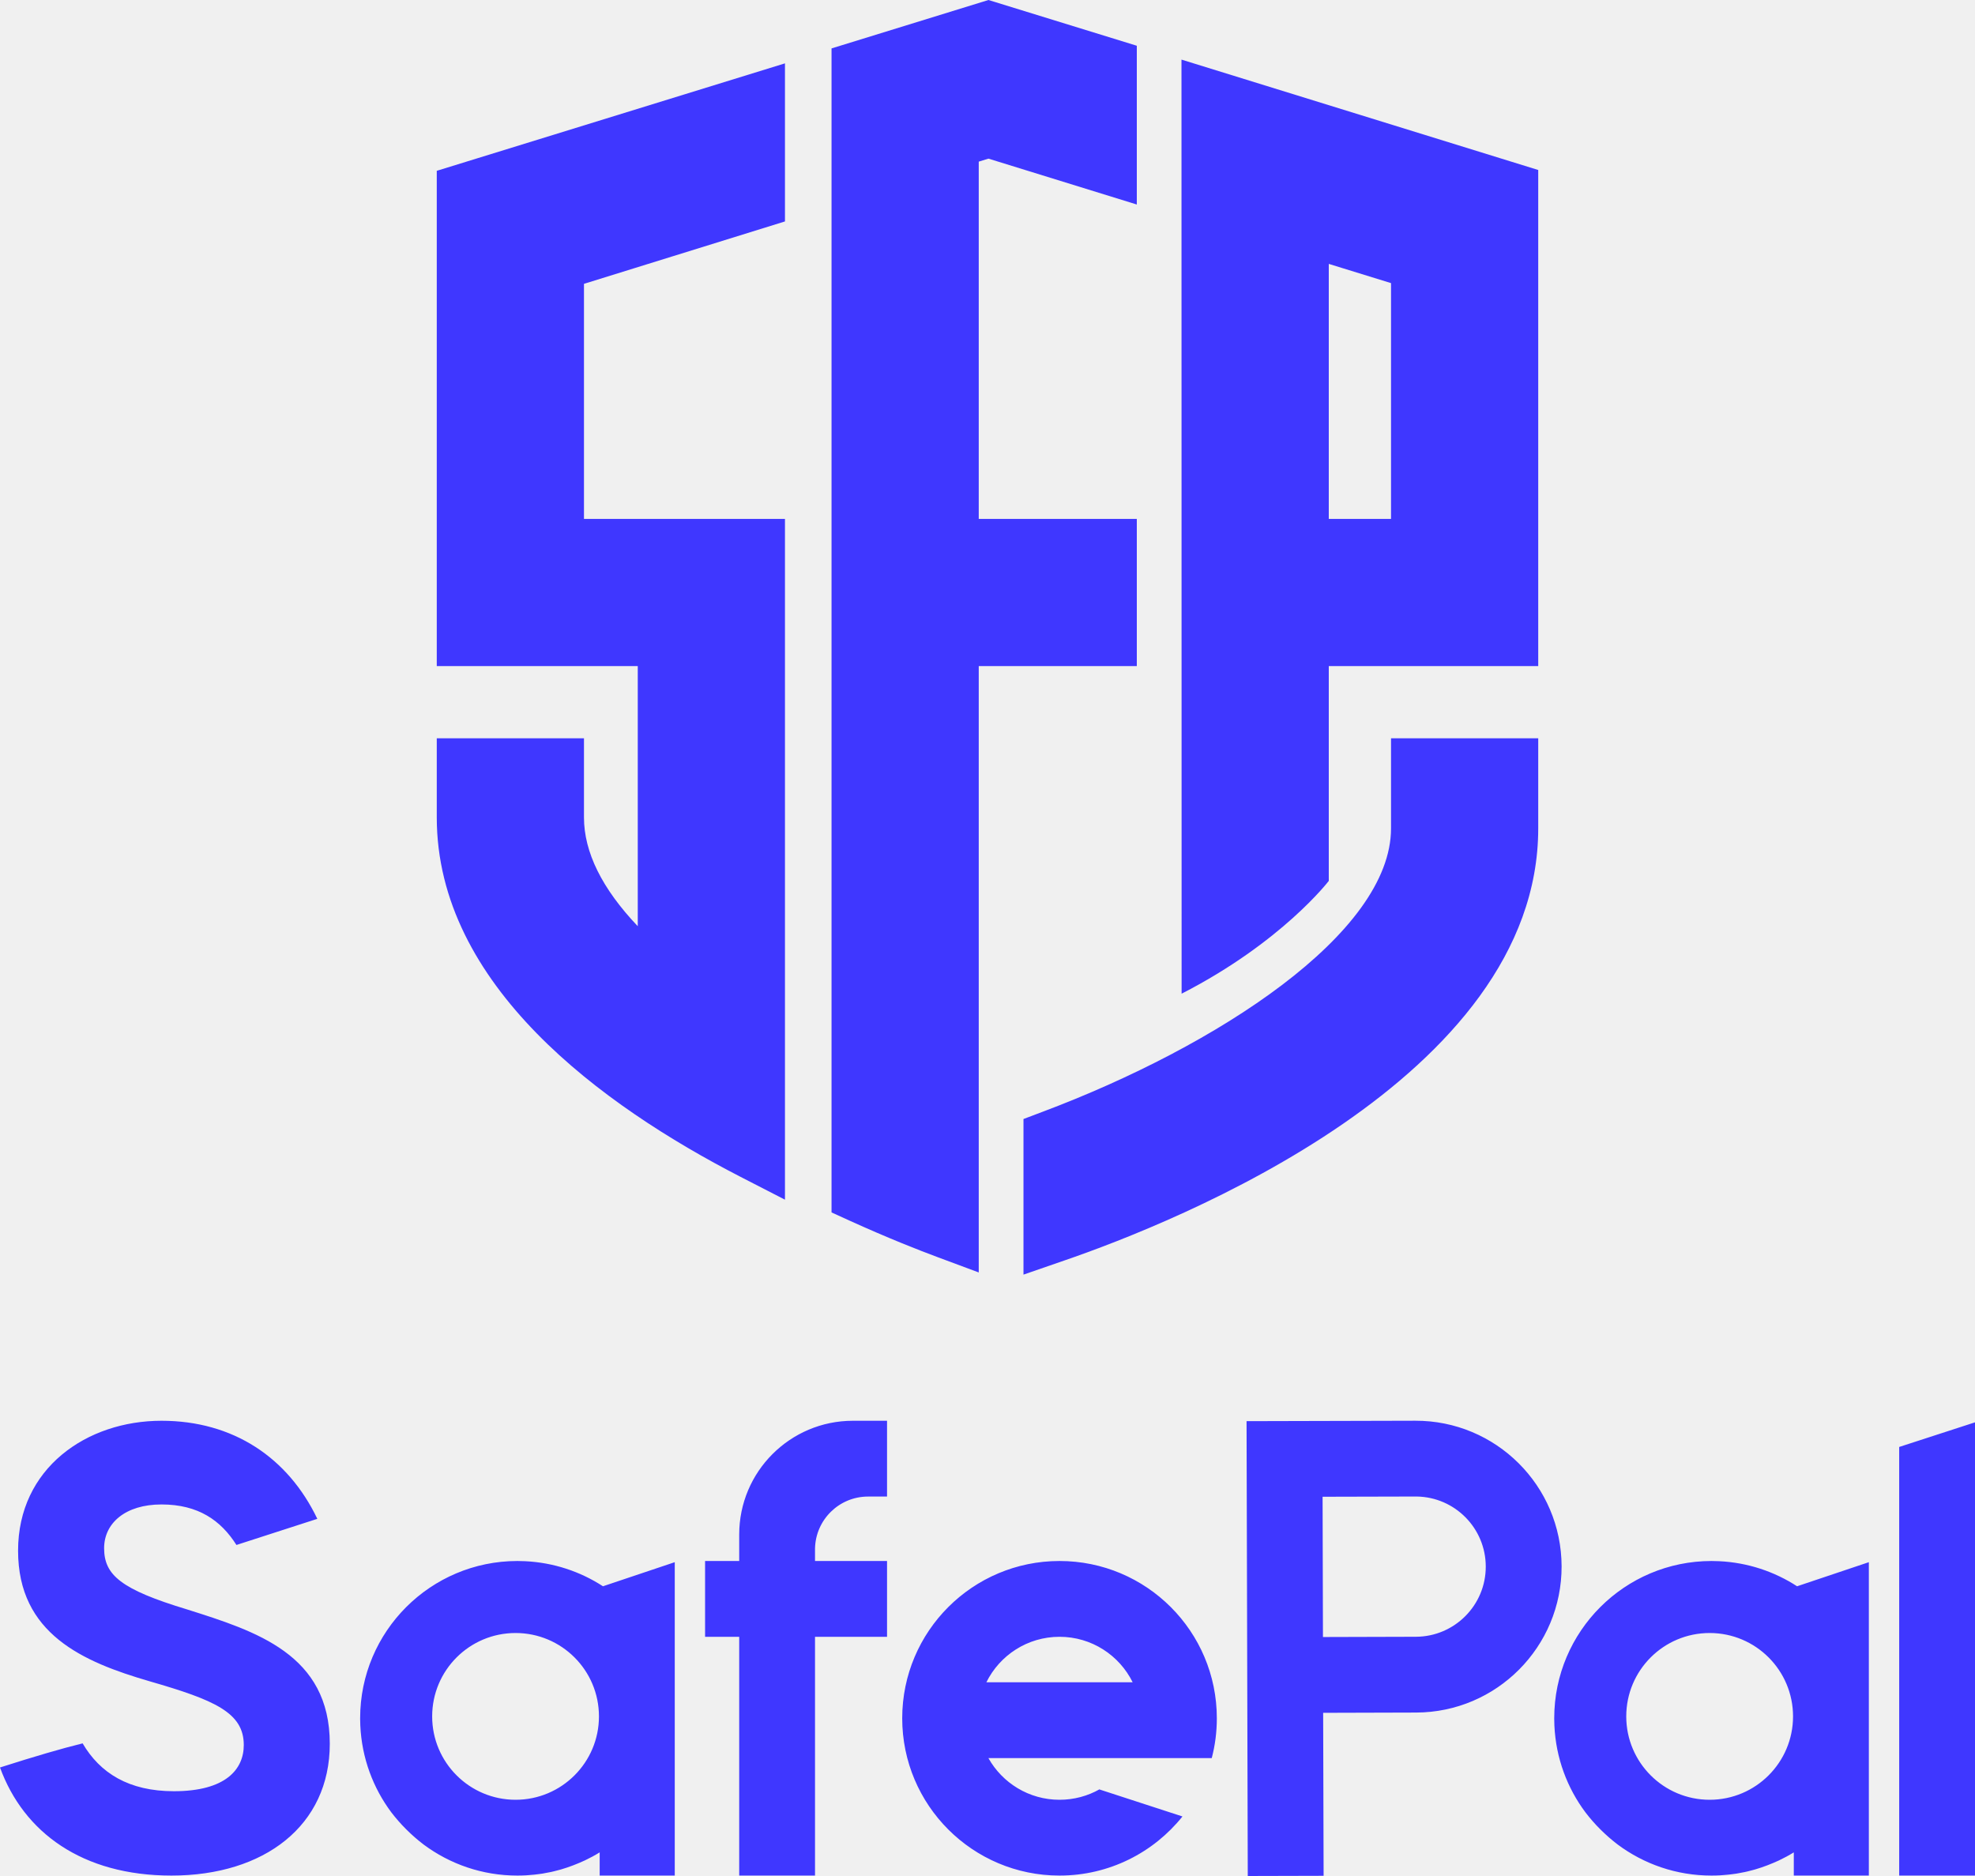
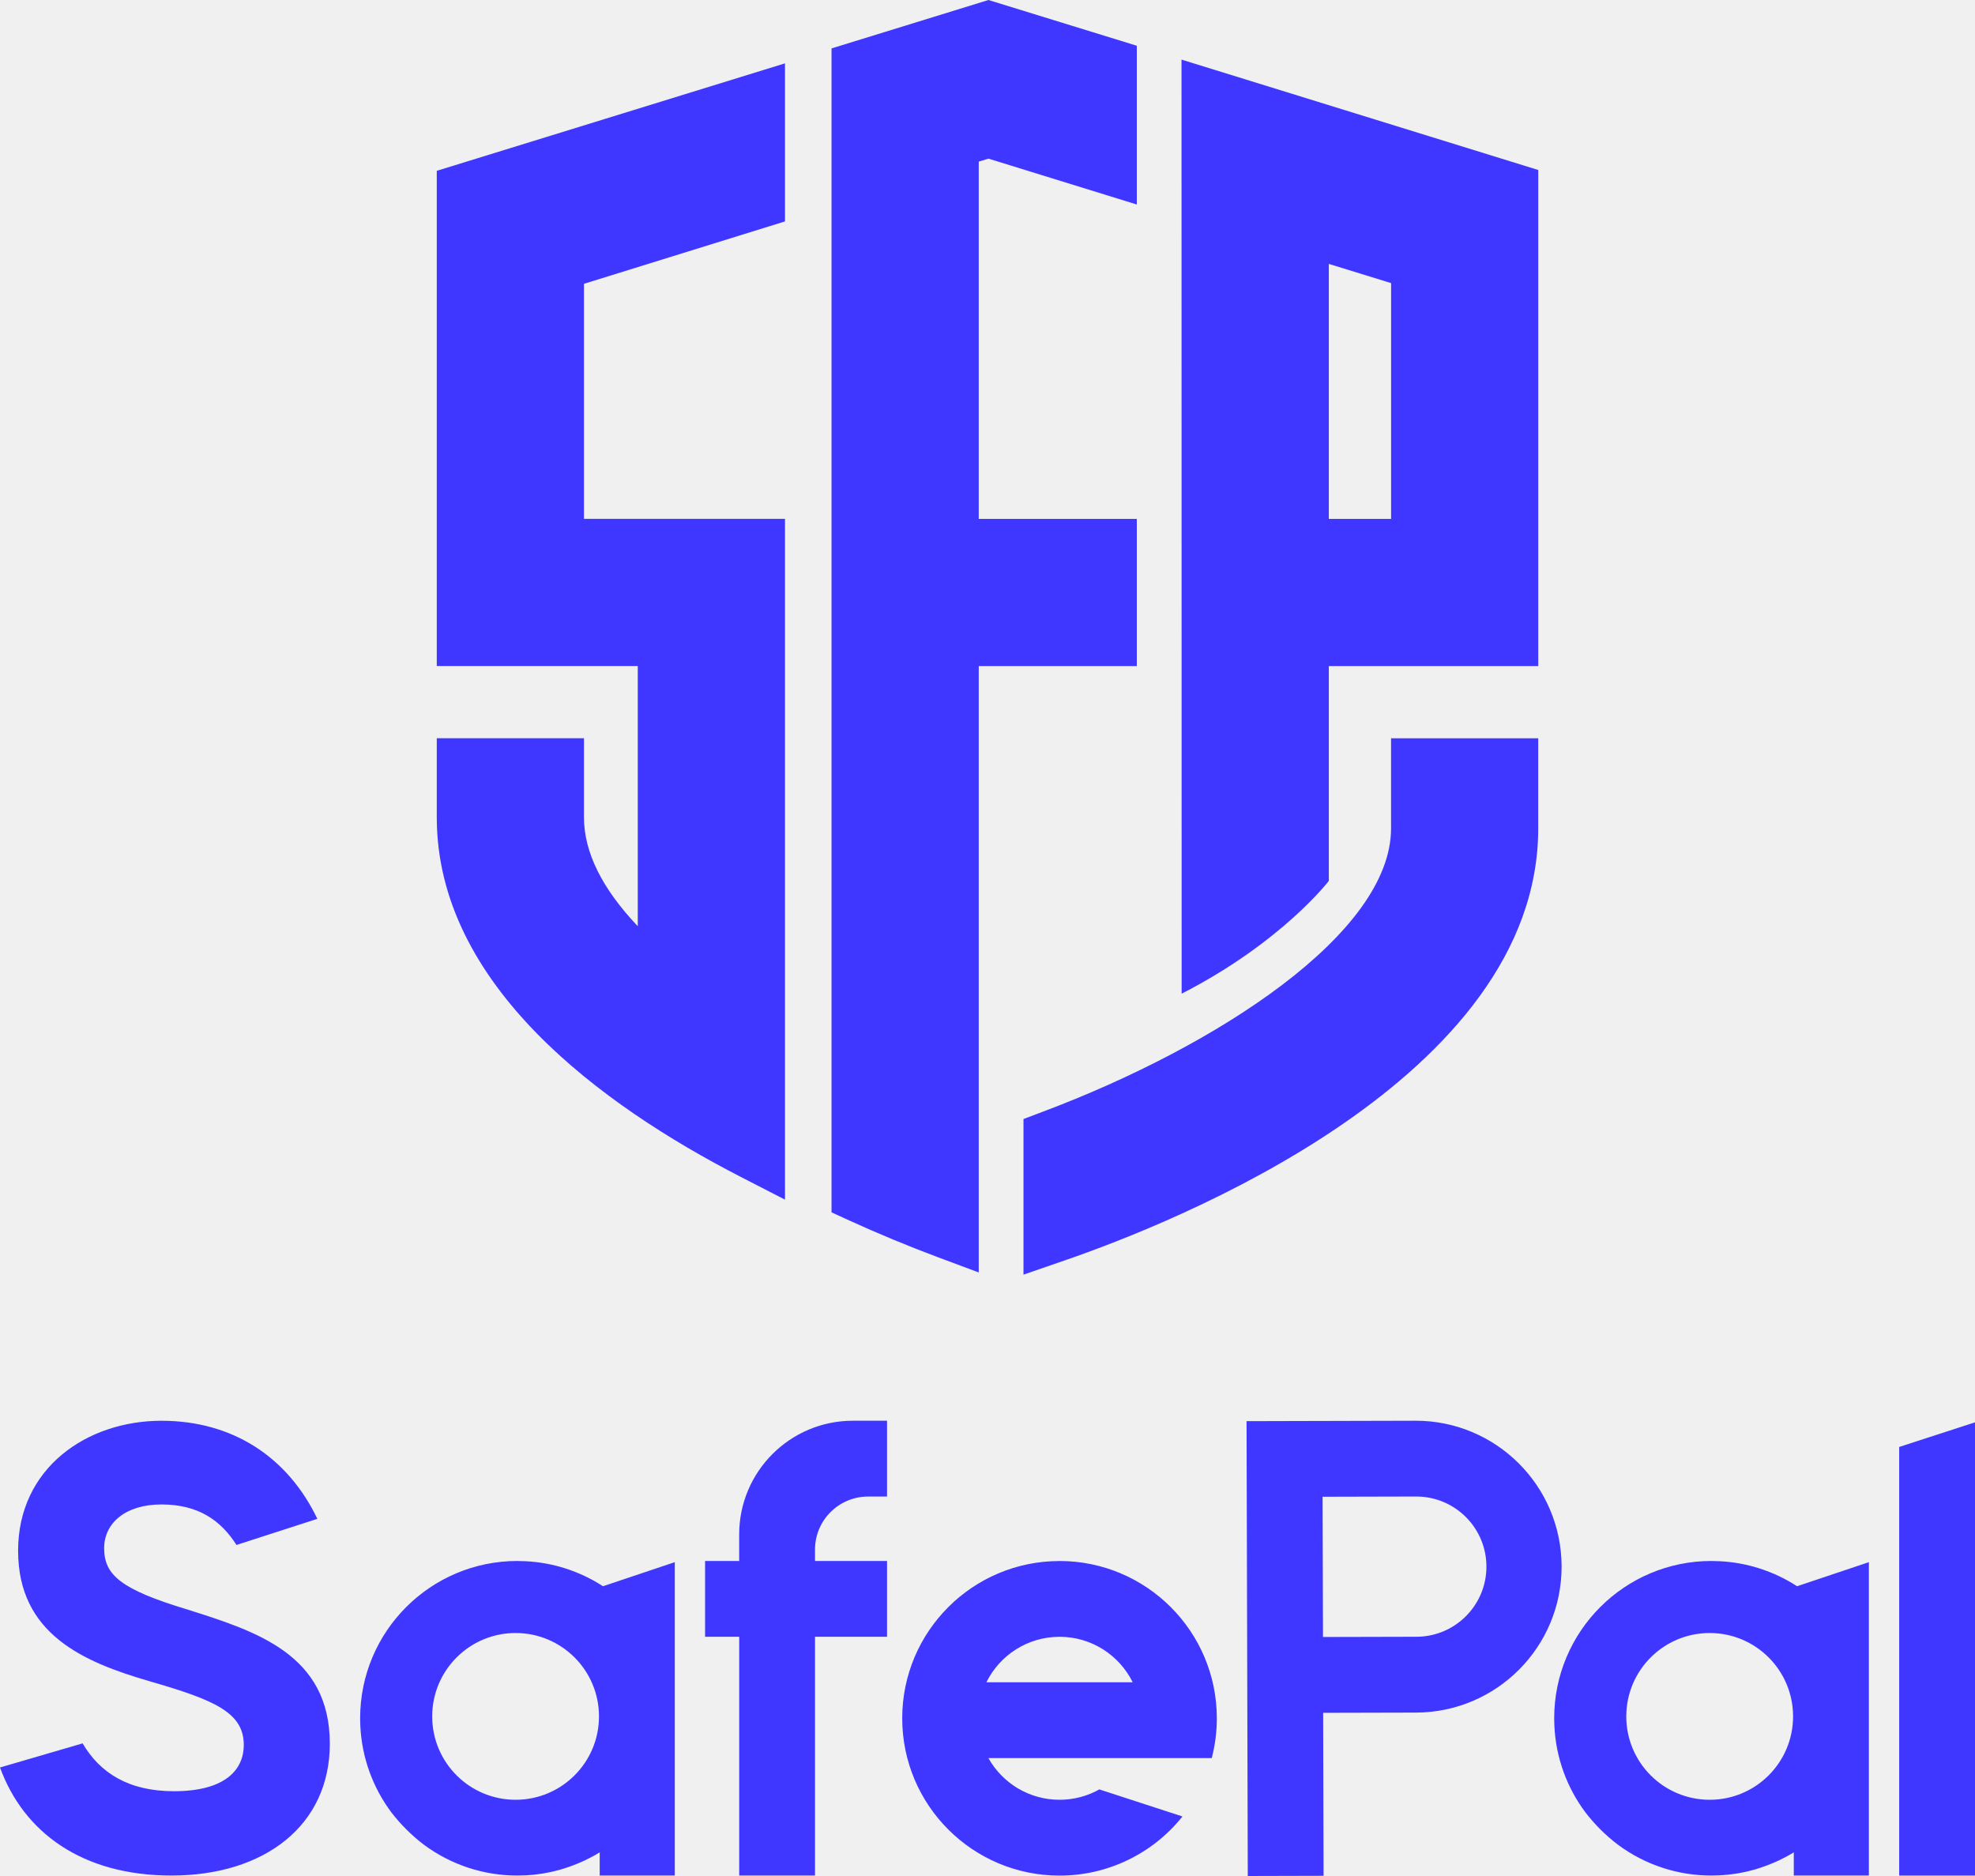
- <svg xmlns="http://www.w3.org/2000/svg" xmlns:xlink="http://www.w3.org/1999/xlink" width="60px" height="57px" viewBox="0 0 60 57" version="1.1">
+ <svg xmlns="http://www.w3.org/2000/svg" xmlns:xlink="http://www.w3.org/1999/xlink" width="60" height="57">
  <defs>
-     <path d="M42.995,43.167 C45.444,43.16 47.434,45.14 47.441,47.589 C47.447,50.037 45.467,52.028 43.019,52.034 L43.019,52.034 L40.197,52.042 L40.211,56.994 L37.907,57 L37.87,43.18 Z M26.948,43.168 L26.948,45.471 L26.372,45.471 C25.494,45.471 24.78,46.173 24.76,47.047 L24.76,47.047 L24.76,47.429 L26.948,47.429 L26.948,49.732 L24.76,49.732 L24.76,56.987 L22.457,56.987 L22.457,49.732 L21.42,49.732 L21.42,47.429 L22.457,47.429 L22.457,46.623 C22.457,44.715 24.004,43.168 25.912,43.168 L25.912,43.168 L26.948,43.168 Z M32.188,47.429 C34.828,47.429 36.967,49.568 36.967,52.208 C36.967,52.626 36.914,53.031 36.813,53.417 L36.813,53.417 L30.027,53.417 C30.451,54.173 31.26,54.684 32.188,54.684 C32.631,54.684 33.047,54.568 33.407,54.364 L33.407,54.364 L33.407,54.372 L35.923,55.191 C35.047,56.286 33.699,56.987 32.188,56.987 C29.549,56.987 27.409,54.847 27.409,52.208 C27.409,49.568 29.549,47.429 32.188,47.429 Z M4.906,43.168 C7.084,43.168 8.75,44.288 9.64,46.148 C8.189,46.619 7.37,46.884 7.183,46.942 C6.712,46.198 6.025,45.711 4.906,45.711 C3.807,45.711 3.163,46.281 3.163,47.04 C3.163,47.856 3.675,48.293 5.682,48.9 C7.784,49.565 10.019,50.267 10.019,52.982 C10.019,55.469 8.031,56.987 5.208,56.987 C2.5,56.987 0.72,55.677 -9.76996262e-15,53.703 C1.044,53.369 1.881,53.124 2.51,52.97 C3.037,53.87 3.91,54.424 5.284,54.424 C6.856,54.424 7.406,53.76 7.406,53.02 C7.406,52.033 6.515,51.653 4.546,51.084 C2.519,50.495 0.549,49.641 0.549,47.116 C0.549,44.61 2.633,43.168 4.906,43.168 Z M60,43.216 L60,56.987 L57.697,56.987 L57.697,43.964 L60,43.216 Z M51.995,47.429 C52.006,47.429 52.019,47.43 52.032,47.43 C52.098,47.43 52.164,47.432 52.229,47.435 C53.099,47.477 53.908,47.751 54.595,48.197 L54.595,48.197 L56.775,47.465 L56.775,56.987 L54.495,56.987 L54.495,56.282 C54.35,56.372 54.199,56.453 54.044,56.527 L54.044,56.527 C53.811,56.634 53.572,56.727 53.326,56.799 L53.326,56.799 L53.279,56.812 L53.279,56.812 L53.102,56.858 C53.072,56.865 53.041,56.871 53.011,56.879 L53.011,56.879 L52.868,56.906 L52.868,56.906 L52.757,56.927 C52.71,56.934 52.664,56.939 52.616,56.946 C52.579,56.951 52.543,56.956 52.506,56.959 C52.449,56.966 52.39,56.97 52.333,56.974 C52.306,56.975 52.28,56.979 52.254,56.98 C52.168,56.985 52.081,56.987 51.993,56.987 C50.927,56.987 49.943,56.637 49.148,56.046 C48.964,55.906 48.787,55.752 48.615,55.58 C48.451,55.417 48.304,55.247 48.168,55.07 C47.611,54.327 47.267,53.416 47.222,52.428 C47.219,52.361 47.217,52.296 47.217,52.229 L47.217,52.229 L47.217,52.204 C47.219,49.568 49.356,47.431 51.995,47.429 Z M15.718,47.429 C15.73,47.429 15.743,47.43 15.756,47.43 C15.821,47.43 15.887,47.432 15.953,47.435 C16.823,47.477 17.631,47.751 18.318,48.197 L18.318,48.197 L20.499,47.465 L20.499,56.987 L18.218,56.987 L18.218,56.282 C18.074,56.372 17.923,56.453 17.767,56.527 L17.767,56.527 C17.535,56.634 17.295,56.727 17.05,56.799 C17.034,56.803 17.019,56.807 17.003,56.812 C16.944,56.828 16.885,56.842 16.825,56.858 C16.795,56.865 16.765,56.871 16.735,56.879 C16.687,56.888 16.639,56.898 16.591,56.906 C16.554,56.914 16.518,56.92 16.481,56.927 C16.434,56.934 16.387,56.939 16.339,56.946 C16.303,56.951 16.267,56.956 16.23,56.959 C16.172,56.966 16.114,56.97 16.056,56.974 C16.03,56.975 16.003,56.979 15.978,56.98 C15.892,56.985 15.804,56.987 15.717,56.987 C14.651,56.987 13.667,56.637 12.872,56.046 C12.688,55.906 12.51,55.752 12.339,55.58 C12.175,55.417 12.028,55.247 11.891,55.07 C11.335,54.327 10.991,53.416 10.946,52.428 C10.943,52.361 10.941,52.296 10.941,52.229 L10.941,52.229 L10.941,52.204 C10.943,49.568 13.08,47.431 15.718,47.429 Z M51.939,49.617 C50.539,49.617 49.405,50.751 49.405,52.151 C49.405,53.549 50.539,54.684 51.939,54.684 C53.338,54.684 54.472,53.549 54.472,52.151 C54.472,50.751 53.338,49.617 51.939,49.617 Z M15.663,49.617 C14.263,49.617 13.129,50.751 13.129,52.151 C13.129,53.549 14.263,54.684 15.663,54.684 C17.062,54.684 18.196,53.549 18.196,52.151 C18.196,50.751 17.062,49.617 15.663,49.617 Z M32.188,49.732 C31.213,49.732 30.37,50.295 29.966,51.114 L29.966,51.114 L34.41,51.114 C34.006,50.295 33.163,49.732 32.188,49.732 Z M43.04,45.47 L43.001,45.47 L40.18,45.477 L40.191,49.739 L43.013,49.731 C44.189,49.728 45.141,48.771 45.137,47.595 C45.134,46.431 44.199,45.488 43.04,45.47 L43.04,45.47 Z M46.731,22.432 L46.731,25.168 C46.731,32.768 35.703,37.143 32.322,38.303 L31.093,38.728 L31.093,34 L31.693,33.773 C36.953,31.794 42.259,28.365 42.259,25.168 L42.259,22.432 L46.731,22.432 Z M30.029,-2.13162821e-14 L34.536,1.39 L34.536,6.214 L30.029,4.82 L29.734,4.911 L29.734,15.766 L34.536,15.766 L34.536,20.238 L29.734,20.238 L29.734,38.662 L28.482,38.196 C27.901,37.98 26.964,37.612 25.806,37.086 L25.262,36.838 L25.262,1.471 L30.029,-2.13162821e-14 Z M23.847,1.925 L23.847,6.728 L17.741,8.624 L17.741,15.766 L23.847,15.766 L23.847,36.451 L22.495,35.756 C18.286,33.589 13.269,29.936 13.269,24.836 L13.269,22.432 L17.741,22.432 L17.741,24.836 C17.741,25.892 18.29,27 19.375,28.142 L19.375,20.238 L13.269,20.238 L13.269,5.19 L23.847,1.925 Z M35.893,1.811 L46.731,5.165 L46.731,20.238 L40.368,20.238 L40.368,26.765 C40.368,26.765 38.945,28.63 35.897,30.192 L35.897,29.667 C35.897,29.623 35.897,29.576 35.897,29.526 L35.896,22.28 C35.896,22.148 35.896,22.016 35.896,21.883 L35.895,15.1 C35.895,14.956 35.895,14.812 35.895,14.668 L35.894,8.142 C35.894,8.02 35.894,7.898 35.894,7.778 L35.893,1.811 L35.893,1.811 Z M40.368,8.018 L40.368,15.766 L42.259,15.766 L42.259,8.602 L40.368,8.018 Z" id="path-1" />
+     <path d="M42.995 43.167c2.449-.007 4.439 1.973 4.446 4.422s-1.973 4.439-4.422 4.446h0l-2.822.007.013 4.952-2.303.006-.037-13.82zm-16.047.001v2.303h-.576c-.878 0-1.593.702-1.612 1.576h0v.381h2.188v2.303H24.76v7.255h-2.303v-7.255H21.42v-2.303h1.036v-.806c0-1.908 1.547-3.455 3.455-3.455h0 1.036zm5.24 4.261a4.78 4.78 0 0 1 4.779 4.779 4.79 4.79 0 0 1-.154 1.209h0-6.786c.424.756 1.233 1.267 2.161 1.267.443 0 .859-.116 1.219-.32h0v.008l2.516.819a4.77 4.77 0 0 1-3.735 1.797 4.78 4.78 0 0 1-4.779-4.779 4.78 4.78 0 0 1 4.779-4.779zM4.906 43.168c2.178 0 3.845 1.12 4.735 2.98l-2.457.794c-.471-.744-1.158-1.231-2.277-1.231-1.099 0-1.743.569-1.743 1.329 0 .816.511 1.253 2.519 1.86 2.102.664 4.337 1.367 4.337 4.081 0 2.487-1.989 4.005-4.811 4.005C2.5 56.987.72 55.677 0 53.703l2.51-.733c.527.9 1.401 1.454 2.775 1.454 1.572 0 2.121-.664 2.121-1.405 0-.987-.89-1.367-2.86-1.936-2.027-.588-3.996-1.443-3.996-3.967 0-2.506 2.083-3.948 4.356-3.948zM60 43.216v13.771h-2.303V43.964L60 43.216zm-8.005 4.213l.037.001.198.005a4.75 4.75 0 0 1 2.365.761h0l2.181-.732v9.522h-2.281v-.705a4.59 4.59 0 0 1-.451.245h0c-.233.107-.472.2-.718.272h0l-.047.013h0l-.178.046-.09.021h0l-.143.028h0l-.111.02-.141.019-.11.014-.173.015-.079.005-.261.007a4.75 4.75 0 0 1-2.846-.941c-.184-.14-.361-.294-.533-.466a5.28 5.28 0 0 1-.448-.51c-.556-.743-.901-1.654-.945-2.642l-.005-.199h0v-.024a4.78 4.78 0 0 1 4.778-4.776zm-36.276 0l.037.001.198.005a4.75 4.75 0 0 1 2.365.761h0l2.181-.732v9.522h-2.281v-.705a4.59 4.59 0 0 1-.451.245h0c-.233.107-.472.2-.718.272l-.047.013-.178.046-.09.021-.143.028-.111.02-.141.019-.11.014-.173.015-.079.005-.26.007a4.75 4.75 0 0 1-2.846-.941c-.184-.14-.361-.294-.533-.466a5.28 5.28 0 0 1-.448-.51c-.556-.743-.901-1.654-.945-2.642l-.005-.199h0v-.024a4.78 4.78 0 0 1 4.778-4.776zm36.221 2.188c-1.4 0-2.534 1.134-2.534 2.534s1.134 2.533 2.534 2.533 2.533-1.134 2.533-2.533-1.134-2.534-2.533-2.534zm-36.276 0c-1.4 0-2.534 1.134-2.534 2.534s1.135 2.533 2.534 2.533 2.533-1.134 2.533-2.533-1.134-2.534-2.533-2.534zm16.525.115c-.975 0-1.818.563-2.222 1.382h0 4.444c-.404-.819-1.247-1.382-2.222-1.382zM43.04 45.47h-.039l-2.821.007.012 4.261 2.821-.007a2.13 2.13 0 1 0 .027-4.261h0zm3.691-23.038v2.736c0 7.601-11.028 11.975-14.409 13.136l-1.229.425V34l.601-.227c5.259-1.979 10.566-5.408 10.566-8.605v-2.736h4.471zM30.029 0l4.507 1.39v4.824L30.029 4.82l-.295.091v10.855h4.802v4.472h-4.802v18.424l-1.252-.467a41.88 41.88 0 0 1-2.676-1.11l-.544-.249V1.471L30.029 0zm-6.181 1.925v4.802l-6.107 1.896v7.142h6.107v20.685l-1.353-.696c-4.209-2.166-9.226-5.819-9.226-10.919v-2.404h4.472v2.404c0 1.055.549 2.164 1.634 3.306v-7.904h-6.106V5.19l10.578-3.265zm12.046-.114l10.838 3.354v15.073h-6.363v6.527s-1.423 1.865-4.471 3.427v-.524-.141l-.001-7.247v-.397l-.001-6.782v-.433l-.001-6.525v-.365l-.001-5.967h0zm4.475 6.207v7.748h1.892V8.602l-1.892-.584z" id="A" />
  </defs>
-   <g id="a/vertical/blue" stroke="none" stroke-width="1" fill="none" fill-rule="evenodd">
-     <mask id="mask-2" fill="white">
-       <use xlink:href="#path-1" />
-     </mask>
-     <use id="蒙版" fill="#3F37FF" xlink:href="#path-1" />
-   </g>
+   <use fill="#3f37ff" xlink:href="#A" fill-rule="evenodd" />
</svg>
